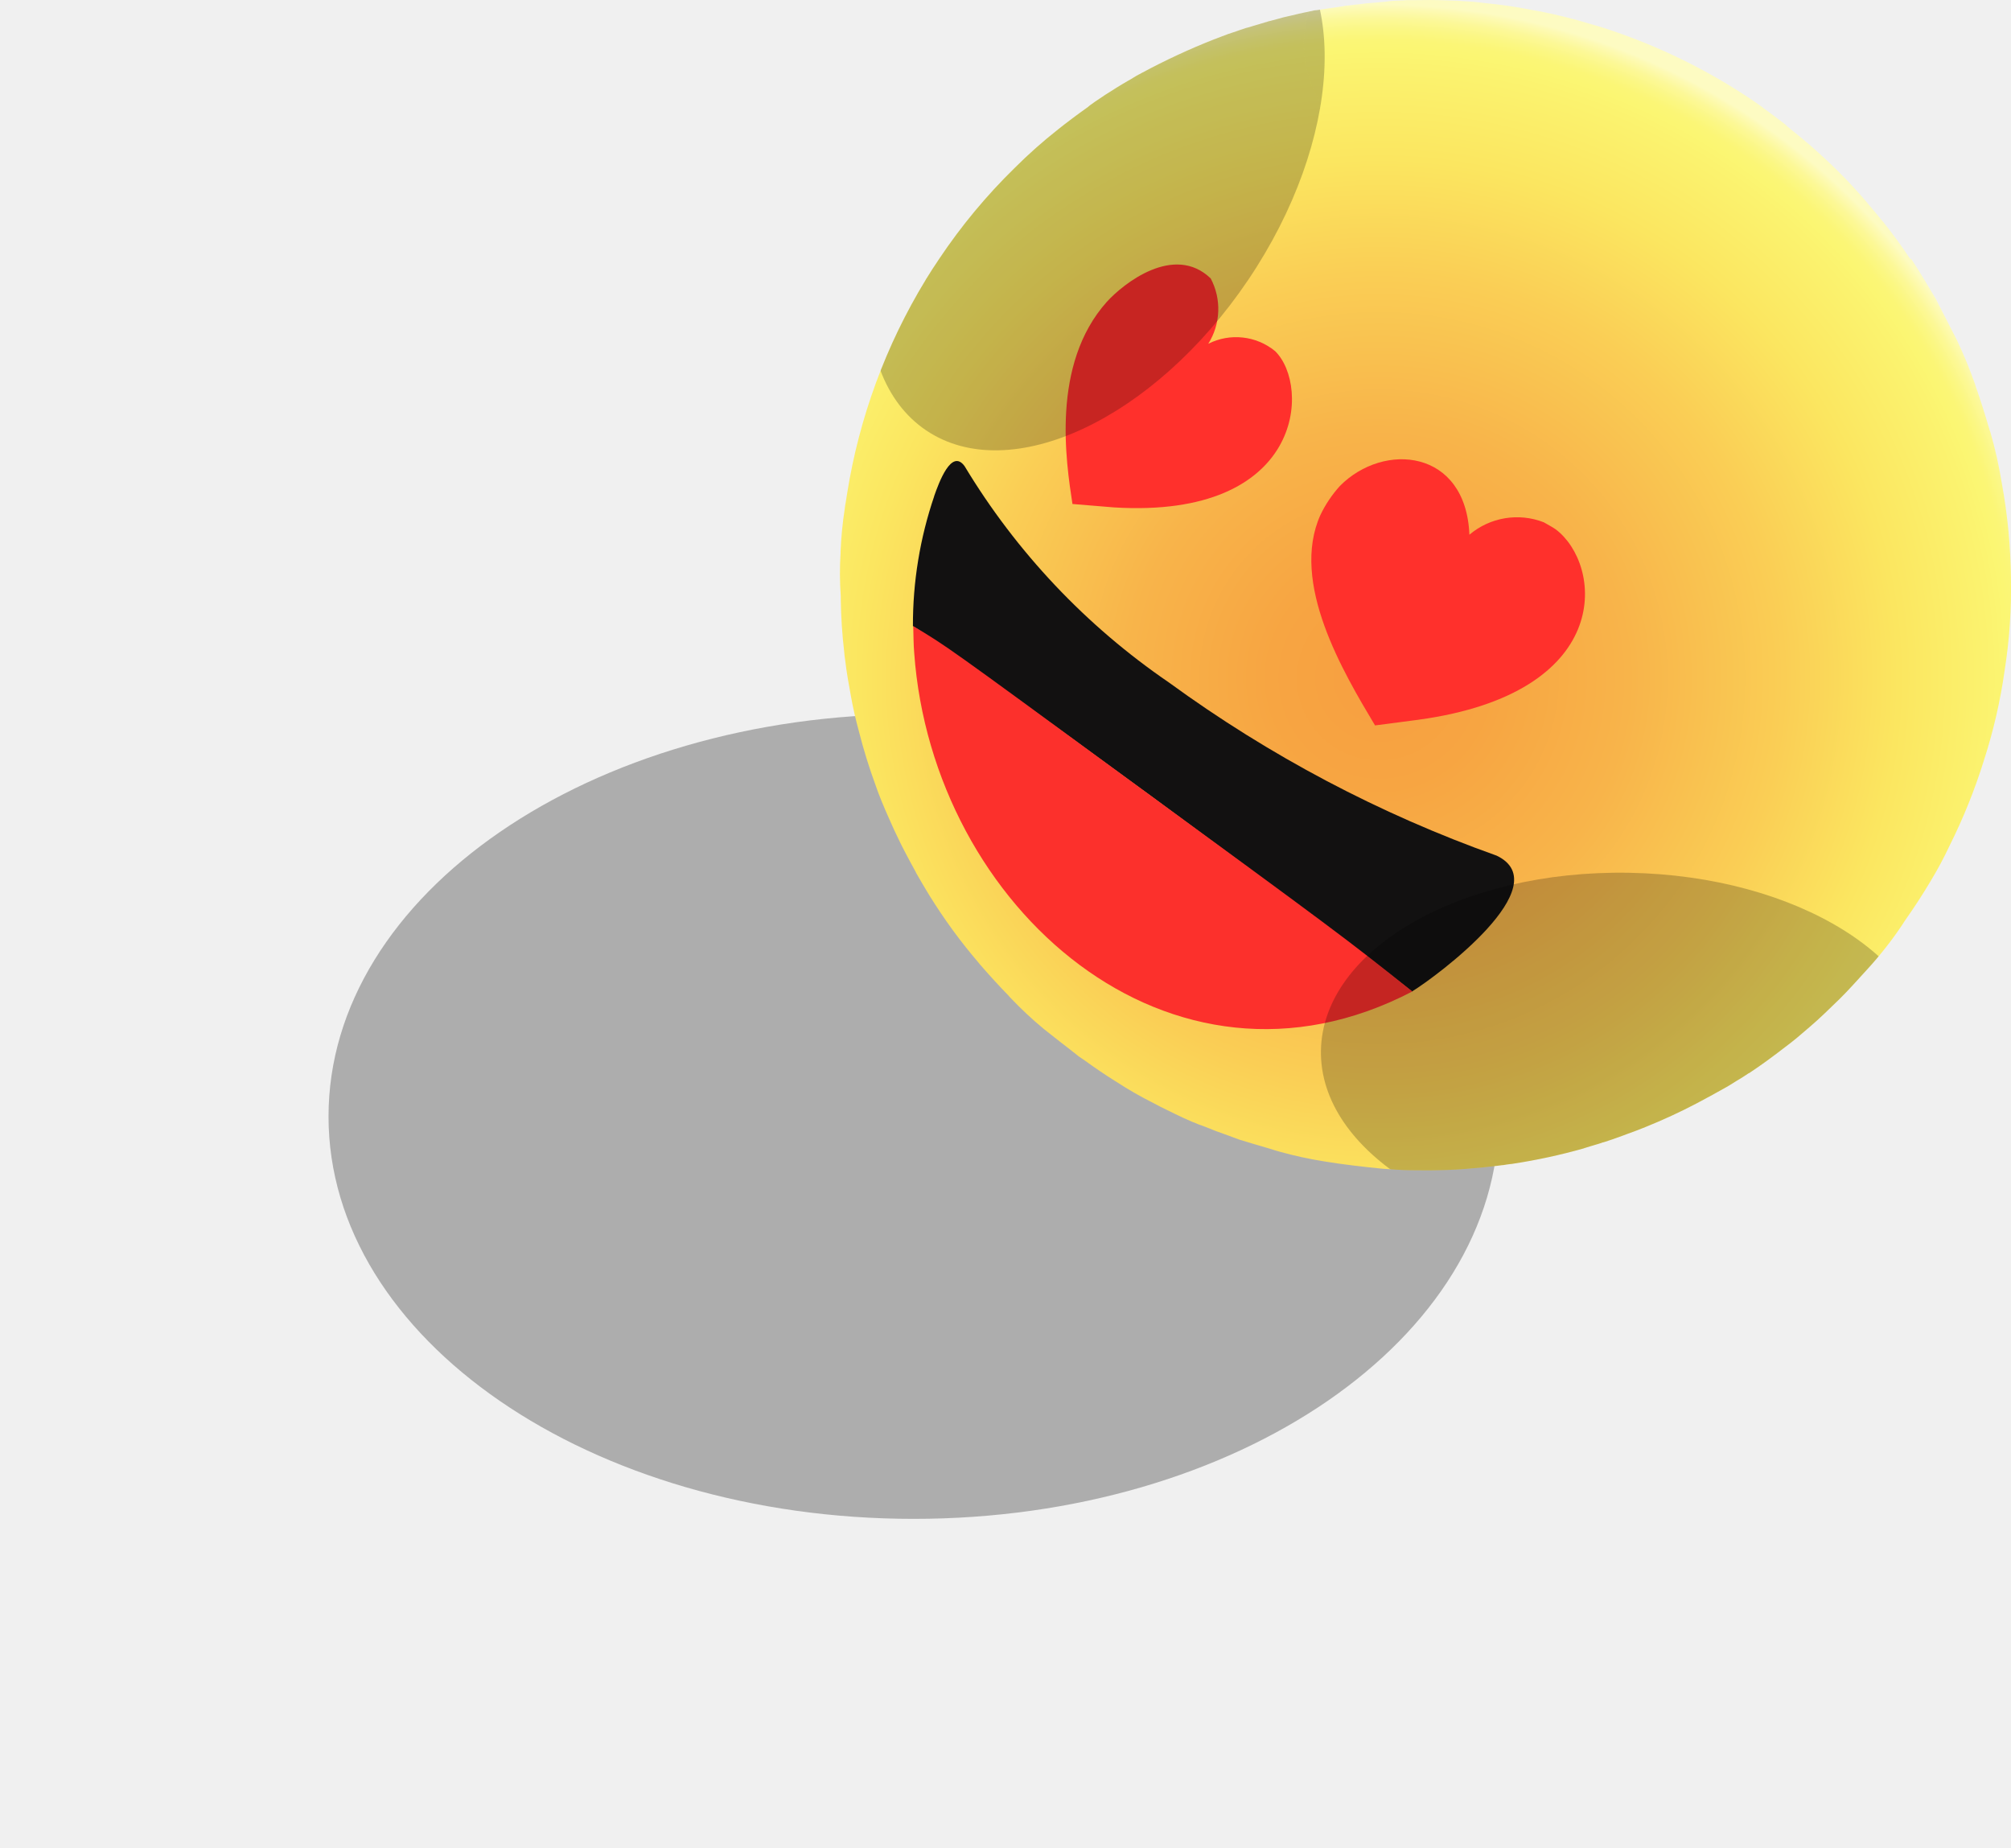
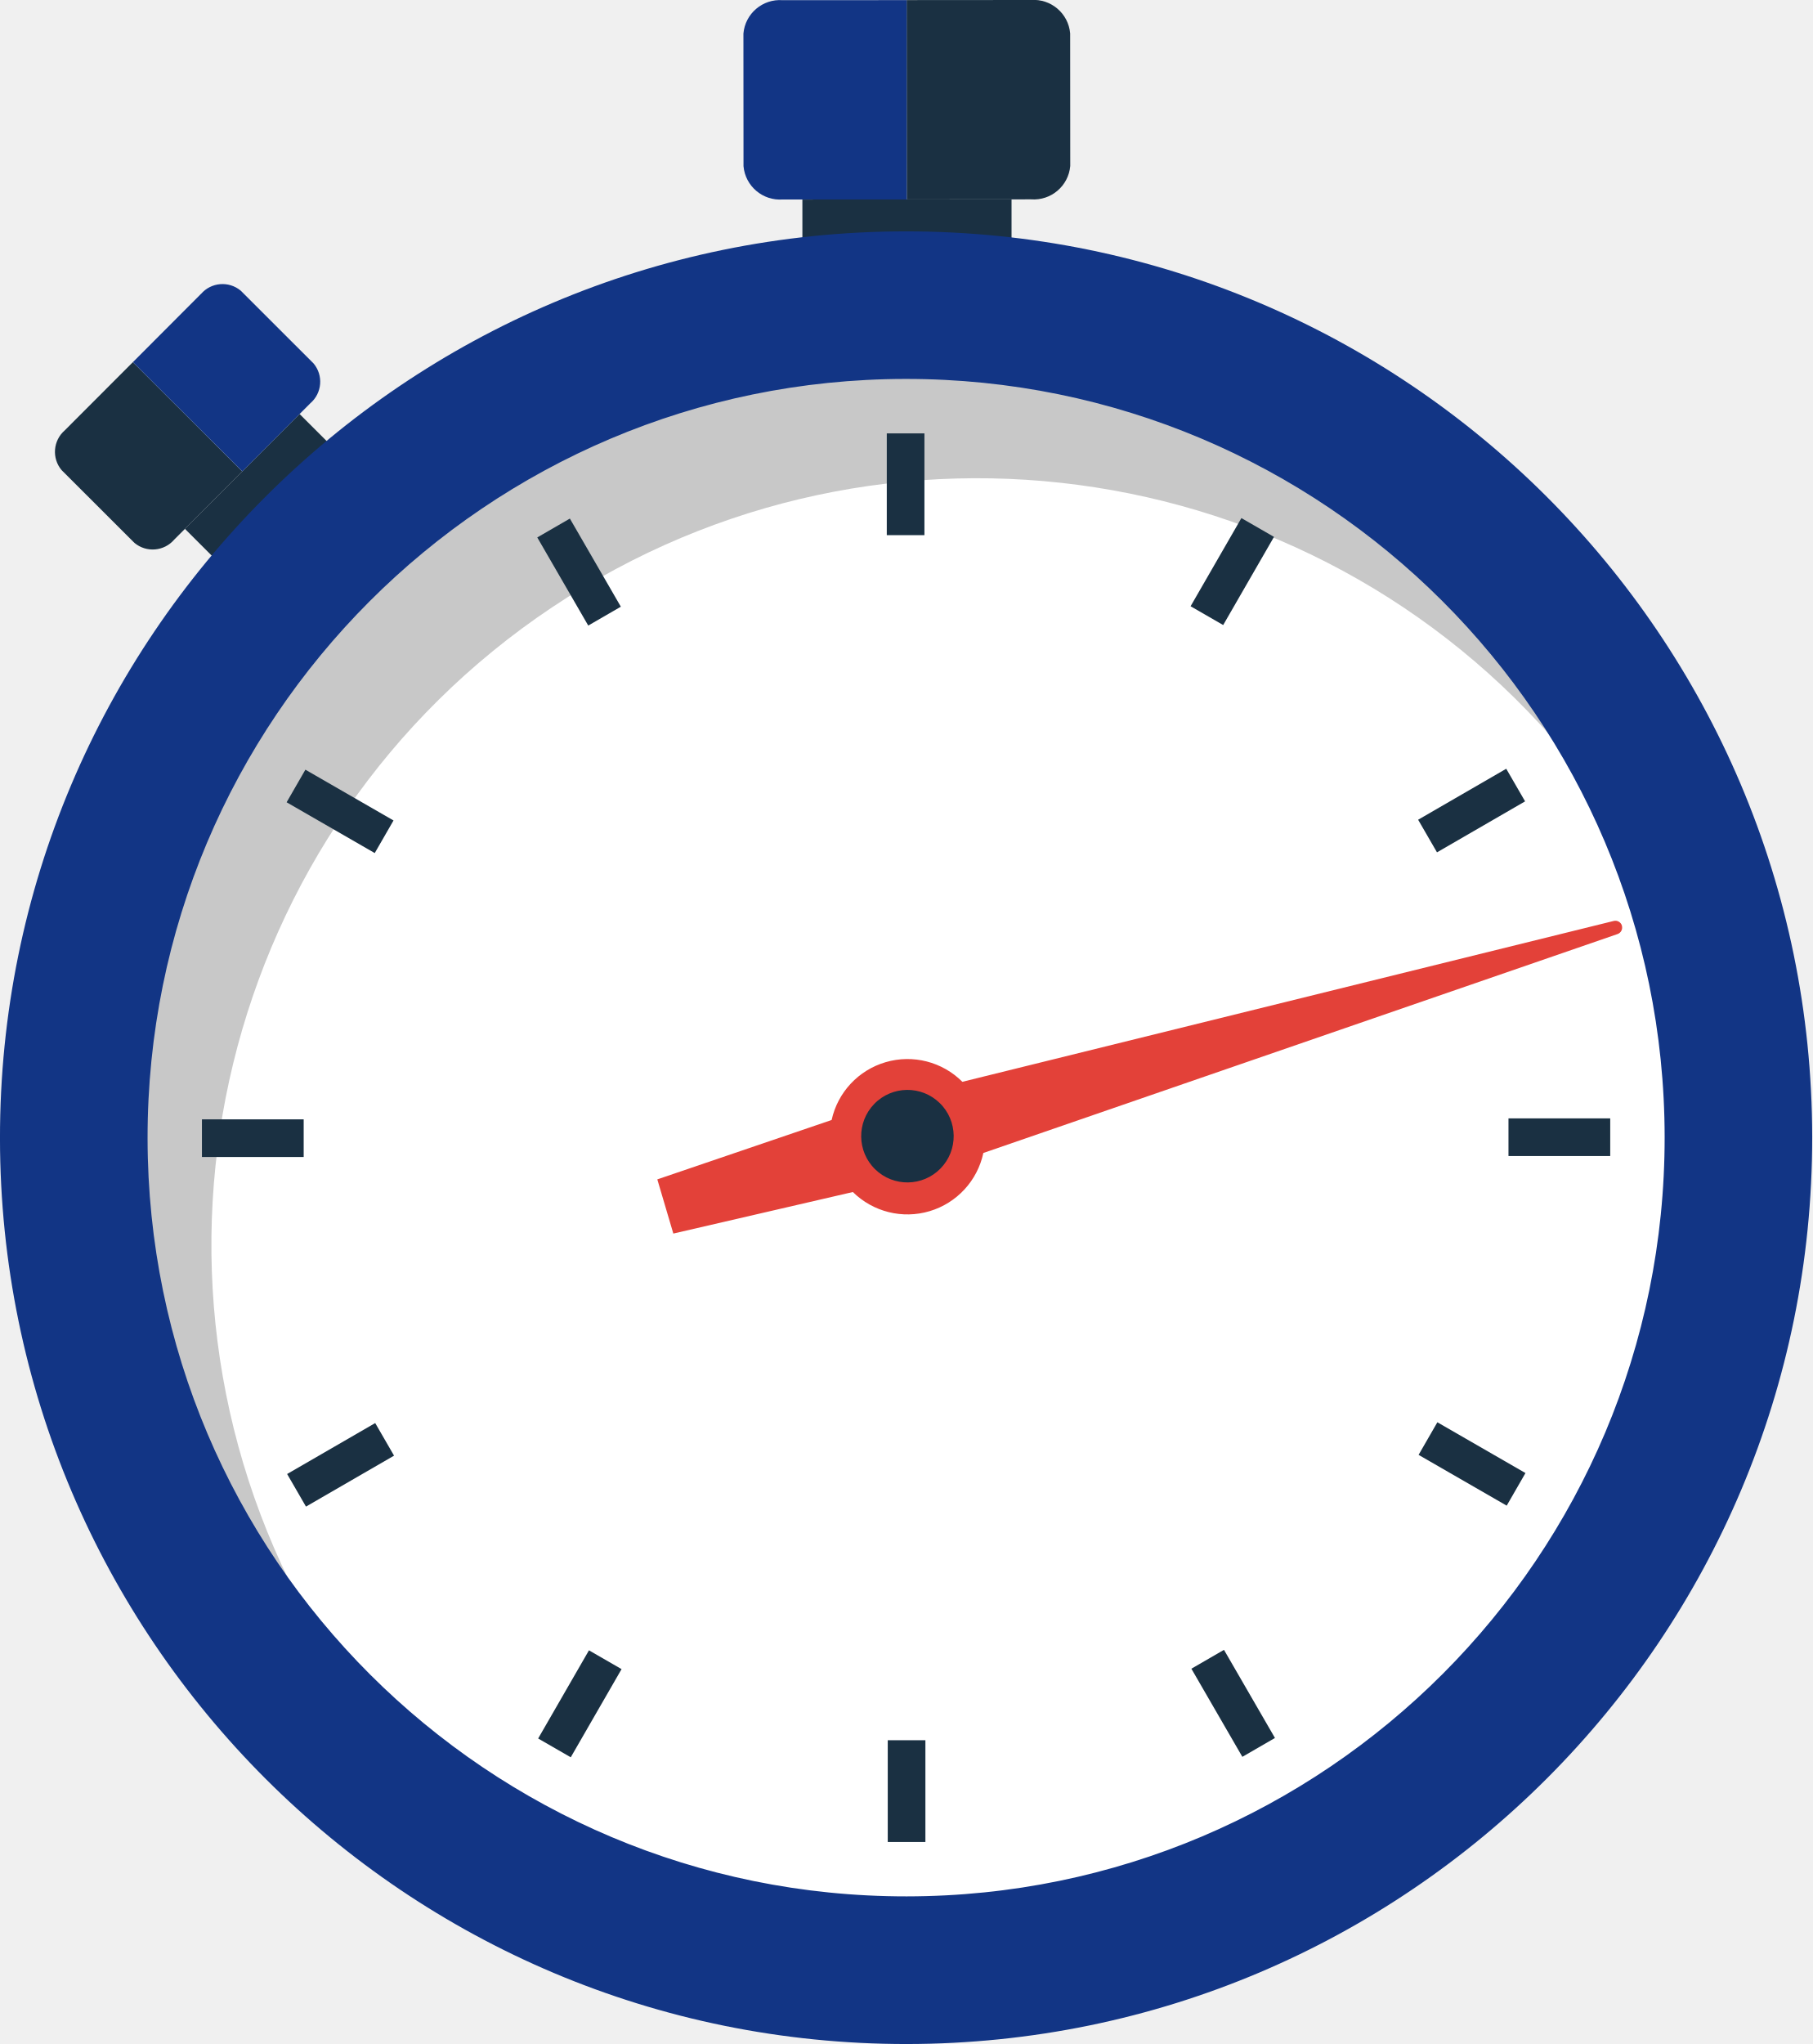
- <svg xmlns="http://www.w3.org/2000/svg" xmlns:xlink="http://www.w3.org/1999/xlink" width="82.478" height="75.758" viewBox="0 0 82.478 75.758">
+ <svg xmlns="http://www.w3.org/2000/svg" width="102.491" height="115.573" viewBox="0 0 102.491 115.573">
  <defs>
-     <radialGradient id="radial-gradient" cx="0.471" cy="0.58" r="0.575" gradientTransform="matrix(-0.999, -0.004, -0.004, 1, 0.933, 0.001)" gradientUnits="objectBoundingBox">
-       <stop offset="0" stop-color="#f79f40" />
-       <stop offset="0.163" stop-color="#f7a542" />
-       <stop offset="0.371" stop-color="#f8b44a" />
-       <stop offset="0.601" stop-color="#face55" />
-       <stop offset="0.771" stop-color="#fbe660" />
-       <stop offset="0.91" stop-color="#fbf36f" />
-       <stop offset="0.932" stop-color="#fbf672" />
-       <stop offset="0.947" stop-color="#fbf676" />
-       <stop offset="0.962" stop-color="#fbf783" />
-       <stop offset="0.978" stop-color="#fcf897" />
-       <stop offset="0.994" stop-color="#fdfab4" />
-       <stop offset="1" stop-color="#fdfbc2" />
-     </radialGradient>
    <clipPath id="clip-path">
-       <path id="Trazado_116496" data-name="Trazado 116496" d="M52.65,29.84v-.06c0-.11-.03-.77-.15-1.75-.01-.09-.02-.17-.03-.26-.02-.12-.04-.25-.06-.38a23.894,23.894,0,0,0-3.15-8.77c0-.01-.01-.01-.01-.02-.17-.29-.35-.57-.54-.85h0a23.353,23.353,0,0,0-3.06-3.74,20.449,20.449,0,0,0-1.77-1.6c-.39-.32-.78-.62-1.19-.91a.265.265,0,0,1-.06-.05l-.05-.04-.21-.15c-.26-.18-.55-.37-.86-.57h0c-.01-.01-.02-.01-.03-.02-.15-.09-.3-.19-.47-.28-.07-.04-.15-.09-.22-.13s-.12-.07-.19-.11a1.092,1.092,0,0,0-.15-.08,25.413,25.413,0,0,0-2.93-1.4c-.26-.11-.47-.18-.58-.23l-.18-.07-.18-.07c-.01,0-.02-.01-.03-.01l-.04-.01-.3-.1-.04-.01c-.01,0-.03-.01-.04-.01l-.2-.07a2.759,2.759,0,0,0-.27-.08l-.23-.07c-.04-.01-.09-.03-.13-.04-.01,0-.03-.01-.04-.01s-.03-.01-.05-.01a.636.636,0,0,1-.07-.02l-.26-.07-.22-.06c-.07-.02-.14-.03-.21-.05h-.01l-.13-.03-.25-.06-.18-.04a2.049,2.049,0,0,0-.24-.05c-.01,0-.03-.01-.04-.01-.06-.01-.12-.03-.18-.04l-.11-.02-.13-.03h-.02l-.04-.01c-.02,0-.05-.01-.07-.01a1.766,1.766,0,0,1-.2-.04.6.6,0,0,0-.12-.02h0a2.068,2.068,0,0,1-.22-.04l-.19-.03c-.03-.01-.07-.01-.11-.02a.985.985,0,0,0-.17-.02,1,1,0,0,0-.16-.02l-.27-.03-.25-.03c-.03,0-.05-.01-.08-.01h-.02a1.641,1.641,0,0,0-.23-.02l-.34-.03c-.08-.01-.16-.01-.23-.02-.09-.01-.17-.01-.26-.02s-.18-.01-.27-.02A.97.97,0,0,1,29.76,7h-.37c-.48-.01-.96-.01-1.45,0-.11,0-.21,0-.31.01s-.22.01-.32.02c-.07,0-.13.01-.19.01-.16.01-.31.02-.46.04-.05,0-.11.01-.16.01-.22.02-.43.04-.64.07-.1.01-.2.02-.3.04h-.01c-.02,0-.04.01-.06.01q-.24.03-.45.06c-.11.02-.23.04-.34.05-.26.04-.47.08-.61.11-.7.14-1.38.3-2.06.5-.41.11-.77.22-1.21.38a24.021,24.021,0,0,0-5.31,2.61h0c-.17.11-.33.22-.49.33a.265.265,0,0,0-.06.05c-.28.2-.56.4-.84.61a.423.423,0,0,1-.07.05l-.02.02-.02.02c-.01.01-.02.02-.03.02s-.02.01-.03.02c-.08.06-.15.12-.23.18-.15.12-.3.24-.44.36-.08.07-.16.13-.24.2-.16.14-.32.27-.46.4l-.02.02-.02.02c-.03.03-.07.06-.1.09-.75.69-1.21,1.19-1.24,1.22-.23.25-.46.51-.69.77-.16.19-.33.38-.5.59-.01.01-.02.03-.04.04l-.03.03c-.34.42-.69.89-1.08,1.46l-.01.01-.01.01c-.01.01-.01.02-.02.02-.18.26-.36.55-.54.86-.16.26-.32.52-.46.75l-.46.88c-.15.29-.29.56-.42.82a16.758,16.758,0,0,0-.76,1.82h0v.01c-.22.6-.42,1.23-.6,1.84l-.01.02a.037.037,0,0,1-.01.03,17.968,17.968,0,0,0-.5,2.13,23.506,23.506,0,0,0-.17,7.66,22.794,22.794,0,0,0,.82,3.68,23.944,23.944,0,0,0,1.38,3.51,15.311,15.311,0,0,0,.75,1.42c.32.56.68,1.11,1.06,1.66.04.07.09.13.13.2a16,16,0,0,0,1.39,1.8c.34.37.78.88,1.14,1.24s.83.82,1.22,1.15h0c.42.37.6.53.99.83q.72.585,1.47,1.08h.01c.16.11.32.22.49.32.19.12.38.24.55.34.09.05.22.13.36.21a.573.573,0,0,1,.07.04c.15.09.33.18.52.29.04.02.09.05.13.07a22.789,22.789,0,0,0,2.12,1c.18.07.42.17.7.28l.24.09.42.15.3.1.11.03c.01,0,.01,0,.02.01l.16.05a2.759,2.759,0,0,0,.27.08l.26.08c.01,0,.02,0,.02.01a22.1,22.1,0,0,0,2.96.66l.09.01c.08.01.17.03.27.04h.03l.23.03.53.06c.24.03.56.05.79.07s.49.03.74.04h.02c.13.01.25.01.37.01.33.01.77,0,1.1.01s.79-.03,1.13-.05c.72-.06,1.68-.17,2.39-.28a18.747,18.747,0,0,0,1.84-.38c.14-.04.28-.08.43-.12.43-.12.87-.25,1.24-.36l.43-.16c.35-.12.69-.25,1.03-.38l.17-.06c.4-.15.89-.38,1.32-.59.19-.09.37-.18.55-.28a15.71,15.71,0,0,0,1.56-.88c.02-.01.03-.02.05-.03.41-.26.82-.52,1.22-.81.09-.06.18-.12.26-.17l.44-.34c.12-.09.23-.18.35-.27l.66-.52a14.289,14.289,0,0,0,1.37-1.26l.03-.03.07-.07c.35-.35.74-.77,1.2-1.29a.138.138,0,0,0,.03-.04h0a20.958,20.958,0,0,0,2.02-2.71c.01-.01.01-.02.02-.03.19-.3.38-.61.57-.95v-.01h0c.08-.14.16-.29.24-.44.11-.2.22-.41.31-.59l.09-.18c.16-.32.31-.65.47-.99.21-.47.41-.94.56-1.36h0c.26-.7.5-1.44.71-2.23.13-.48.25-.96.33-1.41.1-.48.18-.98.25-1.5.02-.12.03-.23.05-.34.08-.69.14-1.41.16-2.14v-.13C52.68,31.04,52.68,30.45,52.65,29.84Z" transform="translate(-4.654 -6.992)" />
+       <rect id="Rectángulo_455468" data-name="Rectángulo 455468" width="102.491" height="115.573" fill="none" />
    </clipPath>
-     <linearGradient id="linear-gradient" x1="-0.166" y1="-323.933" x2="-1.166" y2="-323.933" gradientUnits="objectBoundingBox">
-       <stop offset="0" stop-color="#19b79c" />
-       <stop offset="0.405" stop-color="#1dbb9e" />
-       <stop offset="0.825" stop-color="#2ac8a3" />
-       <stop offset="0.997" stop-color="#31cfa6" />
-     </linearGradient>
-     <linearGradient id="linear-gradient-2" x1="-2.106" y1="-363.238" x2="-3.08" y2="-363.238" xlink:href="#linear-gradient" />
-     <clipPath id="clip-path-2">
-       <path id="Trazado_116504" data-name="Trazado 116504" d="M4.652,29.65v-.06a15.757,15.757,0,0,1,.17-1.74,2.335,2.335,0,0,1,.04-.26c.02-.12.04-.25.06-.38a24.088,24.088,0,0,1,3.22-8.75c0-.01.01-.01.01-.02.18-.29.36-.57.55-.85h0a23.39,23.39,0,0,1,3.09-3.72,20.134,20.134,0,0,1,1.78-1.58q.585-.465,1.2-.9a.265.265,0,0,0,.06-.05l.05-.04.21-.15c.26-.18.55-.37.86-.56h0c.01-.01.02-.01.03-.02.15-.09.31-.19.47-.28a2.53,2.53,0,0,0,.22-.13c.06-.04.12-.07.19-.11.05-.03.1-.05.15-.08a27.308,27.308,0,0,1,2.95-1.37c.26-.1.47-.18.58-.22l.18-.06.18-.06c.01,0,.02-.01.03-.01l.05-.02.3-.1.04-.01c.01,0,.03-.01.04-.01l.2-.06c.08-.02.19-.06.27-.08l.23-.07a.647.647,0,0,0,.13-.04c.01,0,.03-.01.04-.01s.03-.01.05-.01a.637.637,0,0,0,.07-.02l.26-.07.22-.06c.07-.02.14-.03.21-.05h.01l.13-.03c.08-.02.18-.04.25-.06l.18-.04c.08-.02.16-.03.24-.05.01,0,.03-.01.04-.01a1.163,1.163,0,0,0,.18-.04l.11-.01.13-.02h.02l.04-.01c.02,0,.05-.01.07-.01l.2-.03c.04-.01.09-.01.13-.02h0l.22-.03.19-.03a.516.516,0,0,0,.11-.02.985.985,0,0,1,.17-.02c.06-.01.11-.01.16-.02l.27-.03.25-.03c.03,0,.05-.01.08-.01h.02c.07-.01.15-.01.23-.02l.34-.03c.08-.01.16-.01.23-.02a1.569,1.569,0,0,1,.24-.03,2.437,2.437,0,0,1,.27-.01.86.86,0,0,1,.16-.01l.15-.01h.24c.49-.01.97-.01,1.45.01.11,0,.21.01.31.01s.22.01.32.02c.07,0,.13.01.19.01.16.01.31.02.46.04.05.01.11.01.16.02.22.02.43.05.64.07.1.01.2.03.3.04h.01c.02,0,.04.01.06.01.16.02.31.05.45.07l.34.06c.26.05.47.09.6.11.69.14,1.38.31,2.06.52.41.11.76.23,1.21.39a24.178,24.178,0,0,1,5.28,2.65h0c.16.11.33.22.49.34a.265.265,0,0,1,.06.05c.28.2.56.41.83.62a.424.424,0,0,0,.07.05l.02.02.02.02.03.03c.01.01.02.01.02.02.08.06.15.12.22.18.15.12.3.24.44.36.08.07.16.14.24.2.16.14.31.28.46.41l.02.02.02.02c.03.03.07.06.1.09.75.69,1.2,1.2,1.23,1.23.23.25.46.51.68.78.16.19.32.38.49.59.01.01.02.03.04.04l.02.03c.33.42.69.89,1.07,1.47l.04.01.01.01c.01.01.01.02.02.02.17.26.36.56.54.86.16.26.31.53.45.75l.45.88c.15.29.29.56.42.82a18.431,18.431,0,0,1,.75,1.83h0v.01c.21.6.41,1.23.59,1.85l.01.02a.037.037,0,0,0,.01.03,17.59,17.59,0,0,1,.48,2.14,22.71,22.71,0,0,1,.37,3.87,21.465,21.465,0,0,1-.26,3.8,21.96,21.96,0,0,1-.85,3.68,23.286,23.286,0,0,1-1.41,3.5,15.244,15.244,0,0,1-.76,1.42c-.33.56-.69,1.11-1.07,1.65-.04.07-.09.13-.13.2a15.2,15.2,0,0,1-1.41,1.79c-.34.37-.79.88-1.15,1.23s-.84.82-1.22,1.14h0c-.43.37-.6.52-1,.82-.49.38-.98.74-1.48,1.07H41.9c-.16.11-.32.21-.49.31-.19.12-.38.24-.55.33-.09.05-.22.12-.36.2a.574.574,0,0,0-.07.04c-.15.08-.33.18-.52.28-.04.02-.09.05-.13.07a23.108,23.108,0,0,1-2.12.98c-.18.07-.42.17-.71.27l-.24.09-.42.15-.3.1-.11.03c-.01,0-.01,0-.02.01l-.16.05c-.08.02-.19.06-.27.08l-.26.08c-.01,0-.02,0-.02.01a23.962,23.962,0,0,1-2.96.64l-.09.01c-.08.01-.17.02-.27.04H31.8l-.23.03-.53.06c-.24.02-.56.05-.79.07s-.49.03-.74.04h-.02c-.13,0-.25.01-.37.01-.33.01-.77,0-1.1,0s-.79-.04-1.13-.06c-.72-.07-1.68-.18-2.39-.3a16.281,16.281,0,0,1-1.84-.4c-.14-.04-.28-.08-.43-.13-.43-.12-.87-.26-1.24-.37l-.43-.16c-.35-.12-.69-.25-1.03-.39l-.17-.06c-.4-.15-.88-.38-1.32-.6-.19-.09-.37-.18-.55-.28a15.612,15.612,0,0,1-1.55-.89.219.219,0,0,0-.05-.03c-.41-.26-.81-.53-1.21-.82-.09-.06-.17-.12-.25-.17L14,49.97c-.12-.09-.23-.18-.35-.27l-.66-.52a15.233,15.233,0,0,1-1.36-1.27l-.03-.03-.06-.07c-.34-.35-.74-.78-1.19-1.3a.138.138,0,0,1-.03-.04h0a21.889,21.889,0,0,1-2-2.73c-.01-.01-.01-.02-.02-.03-.18-.3-.37-.61-.56-.95v-.01h0c-.08-.14-.16-.29-.24-.44-.11-.21-.22-.41-.31-.59l-.09-.18c-.16-.32-.31-.65-.46-.99-.21-.47-.41-.95-.55-1.36h0a22.441,22.441,0,0,1-.69-2.23c-.13-.48-.24-.96-.32-1.41-.09-.49-.18-.98-.24-1.5-.02-.12-.03-.23-.04-.34a21.166,21.166,0,0,1-.14-2.14v-.13A13.347,13.347,0,0,1,4.652,29.65Z" transform="translate(-4.627 -6.983)" fill="url(#radial-gradient)" />
+     <clipPath id="clip-path-3">
+       <rect id="Rectángulo_455454" data-name="Rectángulo 455454" width="81.236" height="70.307" fill="none" />
    </clipPath>
  </defs>
-   <g id="Grupo_157926" data-name="Grupo 157926" transform="translate(13.474)">
-     <ellipse id="Elipse_4737" data-name="Elipse 4737" cx="24" cy="16.5" rx="24" ry="16.5" transform="translate(0 29.284)" fill="#0b0b0b" opacity="0.292" style="mix-blend-mode: multiply;isolation: isolate" />
-     <path id="Trazado_116493" data-name="Trazado 116493" d="M4.652,29.65v-.06a15.757,15.757,0,0,1,.17-1.74,2.335,2.335,0,0,1,.04-.26c.02-.12.04-.25.06-.38a24.088,24.088,0,0,1,3.22-8.75c0-.01.01-.01.01-.02.18-.29.36-.57.55-.85h0a23.39,23.39,0,0,1,3.09-3.72,20.134,20.134,0,0,1,1.78-1.58q.585-.465,1.2-.9a.265.265,0,0,0,.06-.05l.05-.04.21-.15c.26-.18.55-.37.86-.56h0c.01-.01.02-.01.03-.02.15-.09.31-.19.47-.28a2.53,2.53,0,0,0,.22-.13c.06-.04.12-.07.19-.11.05-.03.1-.05.15-.08a27.308,27.308,0,0,1,2.95-1.37c.26-.1.47-.18.58-.22l.18-.06.18-.06c.01,0,.02-.01.03-.01l.05-.02.3-.1.04-.01c.01,0,.03-.01.04-.01l.2-.06c.08-.02.19-.06.27-.08l.23-.07a.647.647,0,0,0,.13-.04c.01,0,.03-.01.04-.01s.03-.01.05-.01a.637.637,0,0,0,.07-.02l.26-.07.22-.06c.07-.02.14-.03.21-.05h.01l.13-.03c.08-.02.18-.04.25-.06l.18-.04c.08-.02.16-.03.24-.05.01,0,.03-.01.04-.01a1.163,1.163,0,0,0,.18-.04l.11-.01.13-.02h.02l.04-.01c.02,0,.05-.01.07-.01l.2-.03c.04-.01.09-.01.13-.02h0l.22-.03.19-.03a.516.516,0,0,0,.11-.02.985.985,0,0,1,.17-.02c.06-.01.11-.01.16-.02l.27-.03.25-.03c.03,0,.05-.01.08-.01h.02c.07-.01.15-.01.23-.02l.34-.03c.08-.01.16-.01.23-.02a1.569,1.569,0,0,1,.24-.03,2.437,2.437,0,0,1,.27-.01.86.86,0,0,1,.16-.01l.15-.01h.24c.49-.01.97-.01,1.45.01.11,0,.21.01.31.01s.22.01.32.02c.07,0,.13.01.19.01.16.01.31.02.46.04.05.01.11.01.16.02.22.02.43.05.64.07.1.01.2.03.3.04h.01c.02,0,.04.01.06.01.16.02.31.05.45.07l.34.06c.26.05.47.09.6.11.69.14,1.38.31,2.06.52.41.11.76.23,1.21.39a24.178,24.178,0,0,1,5.28,2.65h0c.16.11.33.22.49.34a.265.265,0,0,1,.06.05c.28.2.56.41.83.62a.424.424,0,0,0,.07.05l.02.02.02.02.03.03c.01.01.02.01.02.02.08.06.15.12.22.18.15.12.3.24.44.36.08.07.16.14.24.2.16.14.31.28.46.41l.02.02.02.02c.03.03.07.06.1.09.75.69,1.2,1.2,1.23,1.23.23.25.46.51.68.78.16.19.32.38.49.59.01.01.02.03.04.04l.02.03c.33.42.69.89,1.07,1.47l.04.01.01.01c.01.01.01.02.02.02.17.26.36.56.54.86.16.26.31.53.45.75l.45.88c.15.29.29.56.42.82a18.431,18.431,0,0,1,.75,1.83h0v.01c.21.6.41,1.23.59,1.85l.01.02a.037.037,0,0,0,.01.03,17.59,17.59,0,0,1,.48,2.14,22.71,22.71,0,0,1,.37,3.87,21.465,21.465,0,0,1-.26,3.8,21.96,21.96,0,0,1-.85,3.68,23.286,23.286,0,0,1-1.41,3.5,15.244,15.244,0,0,1-.76,1.42c-.33.56-.69,1.11-1.07,1.65-.04.07-.09.13-.13.2a15.2,15.2,0,0,1-1.41,1.79c-.34.37-.79.88-1.15,1.23s-.84.82-1.22,1.14h0c-.43.37-.6.52-1,.82-.49.38-.98.74-1.48,1.07H41.9c-.16.11-.32.21-.49.31-.19.12-.38.24-.55.33-.09.05-.22.12-.36.2a.574.574,0,0,0-.07.04c-.15.08-.33.18-.52.28-.04.02-.09.05-.13.07a23.108,23.108,0,0,1-2.12.98c-.18.07-.42.17-.71.27l-.24.09-.42.15-.3.1-.11.03c-.01,0-.01,0-.02.01l-.16.05c-.08.02-.19.06-.27.08l-.26.08c-.01,0-.02,0-.02.01a23.962,23.962,0,0,1-2.96.64l-.09.01c-.08.01-.17.02-.27.04H31.8l-.23.03-.53.06c-.24.02-.56.05-.79.07s-.49.03-.74.04h-.02c-.13,0-.25.01-.37.01-.33.01-.77,0-1.1,0s-.79-.04-1.13-.06c-.72-.07-1.68-.18-2.39-.3a16.281,16.281,0,0,1-1.84-.4c-.14-.04-.28-.08-.43-.13-.43-.12-.87-.26-1.24-.37l-.43-.16c-.35-.12-.69-.25-1.03-.39l-.17-.06c-.4-.15-.88-.38-1.32-.6-.19-.09-.37-.18-.55-.28a15.612,15.612,0,0,1-1.55-.89.219.219,0,0,0-.05-.03c-.41-.26-.81-.53-1.21-.82-.09-.06-.17-.12-.25-.17L14,49.97c-.12-.09-.23-.18-.35-.27l-.66-.52a15.233,15.233,0,0,1-1.36-1.27l-.03-.03-.06-.07c-.34-.35-.74-.78-1.19-1.3a.138.138,0,0,1-.03-.04h0a21.889,21.889,0,0,1-2-2.73c-.01-.01-.01-.02-.02-.03-.18-.3-.37-.61-.56-.95v-.01h0c-.08-.14-.16-.29-.24-.44-.11-.21-.22-.41-.31-.59l-.09-.18c-.16-.32-.31-.65-.46-.99-.21-.47-.41-.95-.55-1.36h0a22.441,22.441,0,0,1-.69-2.23c-.13-.48-.24-.96-.32-1.41-.09-.49-.18-.98-.24-1.5-.02-.12-.03-.23-.04-.34a21.166,21.166,0,0,1-.14-2.14v-.13A13.347,13.347,0,0,1,4.652,29.65Z" transform="translate(16.349 -6.983)" fill="url(#radial-gradient)" />
-     <g id="Grupo_86225" data-name="Grupo 86225" transform="translate(20.955 0.009)" clip-path="url(#clip-path)">
-       <path id="Trazado_116494" data-name="Trazado 116494" d="M50.67,21.64a4.37,4.37,0,0,1,.18-.46C50.8,21.33,50.74,21.48,50.67,21.64Z" transform="translate(-48.844 -6.992)" fill="url(#linear-gradient)" />
-       <path id="Trazado_116495" data-name="Trazado 116495" d="M4.7,34.92c.03-.14.05-.28.08-.41C4.75,34.65,4.73,34.79,4.7,34.92Z" transform="translate(43.196 -6.992)" fill="url(#linear-gradient-2)" />
-     </g>
-     <path id="Trazado_116497" data-name="Trazado 116497" d="M25.873,27.33A16.375,16.375,0,0,0,25,32.66c2.26,1.39,16.97,12.2,20.47,14.98,1.03-.63,6.02-4.35,3.47-5.57a52.925,52.925,0,0,1-13.44-7.1,28.664,28.664,0,0,1-8.38-8.87c-.54-.75-1.06.69-1.25,1.23" transform="translate(-1.032 -6.983)" fill="#121111" />
-     <path id="Trazado_116499" data-name="Trazado 116499" d="M29.22,33.76c.75,10.43,10.52,19.05,20.43,13.88-2.65-2.12-3.33-2.62-11.66-8.71-7.45-5.46-7.45-5.46-8.81-6.27.01.33.01.77.04,1.1" transform="translate(-5.199 -6.983)" fill="#fc302c" />
-     <g id="Grupo_86231" data-name="Grupo 86231" transform="translate(40.307 18.833)">
-       <path id="Trazado_116501" data-name="Trazado 116501" d="M22.473,28.1c-1.25,2.78.93,6.44,2.24,8.63.65-.09,1.52-.19,2.17-.29,7.67-1.22,7.14-6.32,5.24-7.75-.14-.1-.34-.2-.49-.29a3.024,3.024,0,0,0-3.05.51c-.14-3.51-3.51-3.82-5.31-2a4.969,4.969,0,0,0-.8,1.19" transform="translate(-22.099 -25.816)" fill="#ff302c" />
-     </g>
-     <g id="Grupo_86232" data-name="Grupo 86232" transform="translate(30.232 10.846)">
-       <path id="Trazado_116503" data-name="Trazado 116503" d="M35.806,19.36c-2.3,2.57-1.67,6.58-1.41,8.29.51.04,1.19.1,1.7.14,7.78.48,8.08-4.98,6.61-6.41a2.529,2.529,0,0,0-2.74-.3,2.679,2.679,0,0,0,.1-2.68c-1.5-1.44-3.58.21-4.26.96" transform="translate(-34.117 -17.829)" fill="#ff302c" />
-     </g>
-     <g id="Enmascarar_grupo_59" data-name="Enmascarar grupo 59" transform="translate(20.976 0)" clip-path="url(#clip-path-2)">
-       <g id="Grupo_86233" data-name="Grupo 86233" transform="translate(-2.683 -7.272)" opacity="0.561" style="mix-blend-mode: multiply;isolation: isolate">
-         <g id="Grupo_86230" data-name="Grupo 86230" transform="translate(0)">
-           <ellipse id="Elipse_4734" data-name="Elipse 4734" cx="12.5" cy="7.5" rx="12.5" ry="7.5" transform="translate(21.707 1.557)" fill="#fff" opacity="0.743" />
-           <ellipse id="Elipse_4735" data-name="Elipse 4735" cx="12.5" cy="7.5" rx="12.5" ry="7.5" transform="translate(26.415 8.388) rotate(124)" opacity="0.387" />
-           <ellipse id="Elipse_4736" data-name="Elipse 4736" cx="12.5" cy="7.5" rx="12.5" ry="7.5" transform="matrix(-1, -0.017, 0.017, -1, 47.282, 58.274)" opacity="0.387" />
+   <g id="Grupo_1206552" data-name="Grupo 1206552" transform="translate(13641.168 11979.787)">
+     <g id="Grupo_1204819" data-name="Grupo 1204819" transform="translate(-13641.168 -11979.787)">
+       <g id="Grupo_1204519" data-name="Grupo 1204519" clip-path="url(#clip-path)">
+         <g id="Grupo_1204518" data-name="Grupo 1204518">
+           <g id="Grupo_1204517" data-name="Grupo 1204517" clip-path="url(#clip-path)">
+             <path id="Trazado_1262633" data-name="Trazado 1262633" d="M25.121,37.93c-3.986,3.991-2.507,2.51-6.484,6.494l-3.051-3.047c3.985-3.992,2.506-2.511,6.484-6.494Z" transform="translate(-5.127 -11.475)" fill="#1a3042" />
+             <path id="Trazado_1262634" data-name="Trazado 1262634" d="M5.187,34.368a1.607,1.607,0,0,0-.182,2.251l4.119,4.114a1.607,1.607,0,0,0,2.251-.186l3.848-3.853L9.035,30.514Z" transform="translate(-1.521 -10.037)" fill="#1a3042" />
+             <path id="Trazado_1262635" data-name="Trazado 1262635" d="M15.045,24.494,11.2,28.348l3.43,3.426,2.757,2.753,3.242-3.247.606-.607a1.607,1.607,0,0,0,.182-2.251L17.3,24.309a1.607,1.607,0,0,0-2.251.185" transform="translate(-3.683 -7.872)" fill="#123585" />
+             <path id="Trazado_1262636" data-name="Trazado 1262636" d="M79.452,22.357c-7.272,0-4.573,0-11.829.009l0-5.558c7.272-.007,4.573,0,11.829-.009Z" transform="translate(-22.243 -5.526)" fill="#1a3042" />
+             <path id="Trazado_1262637" data-name="Trazado 1262637" d="M98.45,74.594A43.321,43.321,0,1,1,55.1,31.3,43.322,43.322,0,0,1,98.45,74.594" transform="translate(-3.884 -10.297)" fill="#fff" />
+             <g id="Grupo_1204516" data-name="Grupo 1204516" transform="translate(7.922 21.005)" opacity="0.22">
+               <g id="Grupo_1204515" data-name="Grupo 1204515">
+                 <g id="Grupo_1204514" data-name="Grupo 1204514" clip-path="url(#clip-path-3)">
+                   <path id="Trazado_1262638" data-name="Trazado 1262638" d="M93.042,53.647a43.327,43.327,0,0,0-71.8,47.961,43.324,43.324,0,1,1,71.8-47.961" transform="translate(-11.806 -31.302)" fill="#040506" />
+                 </g>
+               </g>
+             </g>
+             <rect id="Rectángulo_455455" data-name="Rectángulo 455455" width="2.129" height="5.754" transform="translate(50.153 24.505)" fill="#1a3042" />
+             <rect id="Rectángulo_455456" data-name="Rectángulo 455456" width="2.129" height="5.754" transform="matrix(0.866, -0.501, 0.501, 0.866, 30.386, 30.388)" fill="#1a3042" />
+             <rect id="Rectángulo_455457" data-name="Rectángulo 455457" width="2.128" height="5.755" transform="matrix(0.499, -0.866, 0.866, 0.499, 16.21, 45.363)" fill="#1a3042" />
+             <rect id="Rectángulo_455458" data-name="Rectángulo 455458" width="5.754" height="2.129" transform="translate(11.421 63.291)" fill="#1a3042" />
+             <rect id="Rectángulo_455459" data-name="Rectángulo 455459" width="5.754" height="2.129" transform="translate(16.239 83.344) rotate(-30.041)" fill="#1a3042" />
+             <rect id="Rectángulo_455460" data-name="Rectángulo 455460" width="5.754" height="2.128" transform="translate(30.436 98.299) rotate(-60.04)" fill="#1a3042" />
+             <rect id="Rectángulo_455461" data-name="Rectángulo 455461" width="2.129" height="5.754" transform="translate(50.208 98.397)" fill="#1a3042" />
+             <rect id="Rectángulo_455462" data-name="Rectángulo 455462" width="2.129" height="5.754" transform="matrix(0.866, -0.501, 0.501, 0.866, 67.38, 94.353)" fill="#1a3042" />
+             <rect id="Rectángulo_455463" data-name="Rectángulo 455463" width="2.128" height="5.754" transform="matrix(0.499, -0.866, 0.866, 0.499, 80.23, 82.262)" fill="#1a3042" />
+             <rect id="Rectángulo_455464" data-name="Rectángulo 455464" width="5.754" height="2.129" transform="translate(85.314 63.236)" fill="#1a3042" />
+             <rect id="Rectángulo_455465" data-name="Rectángulo 455465" width="5.754" height="2.129" transform="matrix(0.866, -0.501, 0.501, 0.866, 80.204, 46.35)" fill="#1a3042" />
+             <rect id="Rectángulo_455466" data-name="Rectángulo 455466" width="5.754" height="2.128" transform="translate(67.335 34.279) rotate(-60.04)" fill="#1a3042" />
+             <path id="Trazado_1262639" data-name="Trazado 1262639" d="M51.207,19.495A51.246,51.246,0,1,0,102.491,70.7,51.243,51.243,0,0,0,51.207,19.495M8.346,70.773a42.9,42.9,0,1,1,42.929,42.866A42.9,42.9,0,0,1,8.346,70.773" transform="translate(0 -6.413)" fill="#123585" />
+             <path id="Trazado_1262640" data-name="Trazado 1262640" d="M77.561,94.809a2.131,2.131,0,1,1-2.006-2.249,2.13,2.13,0,0,1,2.006,2.249" transform="translate(-24.113 -30.446)" fill="#1a3042" />
+             <path id="Trazado_1262641" data-name="Trazado 1262641" d="M109.955,77.859a.386.386,0,0,0-.467-.264L72.653,86.689a4.391,4.391,0,0,0-7.394,2.159L55.4,92.206l.906,3.064,10.154-2.349a4.392,4.392,0,0,0,7.38-2.208l35.864-12.377a.387.387,0,0,0,.248-.476" transform="translate(-18.225 -25.521)" fill="#e34139" />
+             <path id="Trazado_1262642" data-name="Trazado 1262642" d="M73.322,92.625a2.616,2.616,0,1,1,.049,3.7,2.617,2.617,0,0,1-.049-3.7" transform="translate(-23.875 -30.209)" fill="#1a3042" />
+             <path id="Trazado_1262643" data-name="Trazado 1262643" d="M64.873.013A2.073,2.073,0,0,0,62.655,1.9l.005,7.5a2.072,2.072,0,0,0,2.221,1.882h1.105l5.915,0,0-5.022,0-6.25Z" transform="translate(-20.61 -0.003)" fill="#123585" />
+             <path id="Trazado_1262644" data-name="Trazado 1262644" d="M83.441,0l-7.02.005c0,1.08.007,10.134.008,11.272l7.02-.005a2.072,2.072,0,0,0,2.218-1.886l-.005-7.5A2.073,2.073,0,0,0,83.441,0" transform="translate(-25.138 0)" fill="#1a3042" />
+           </g>
        </g>
      </g>
    </g>
  </g>
</svg>
